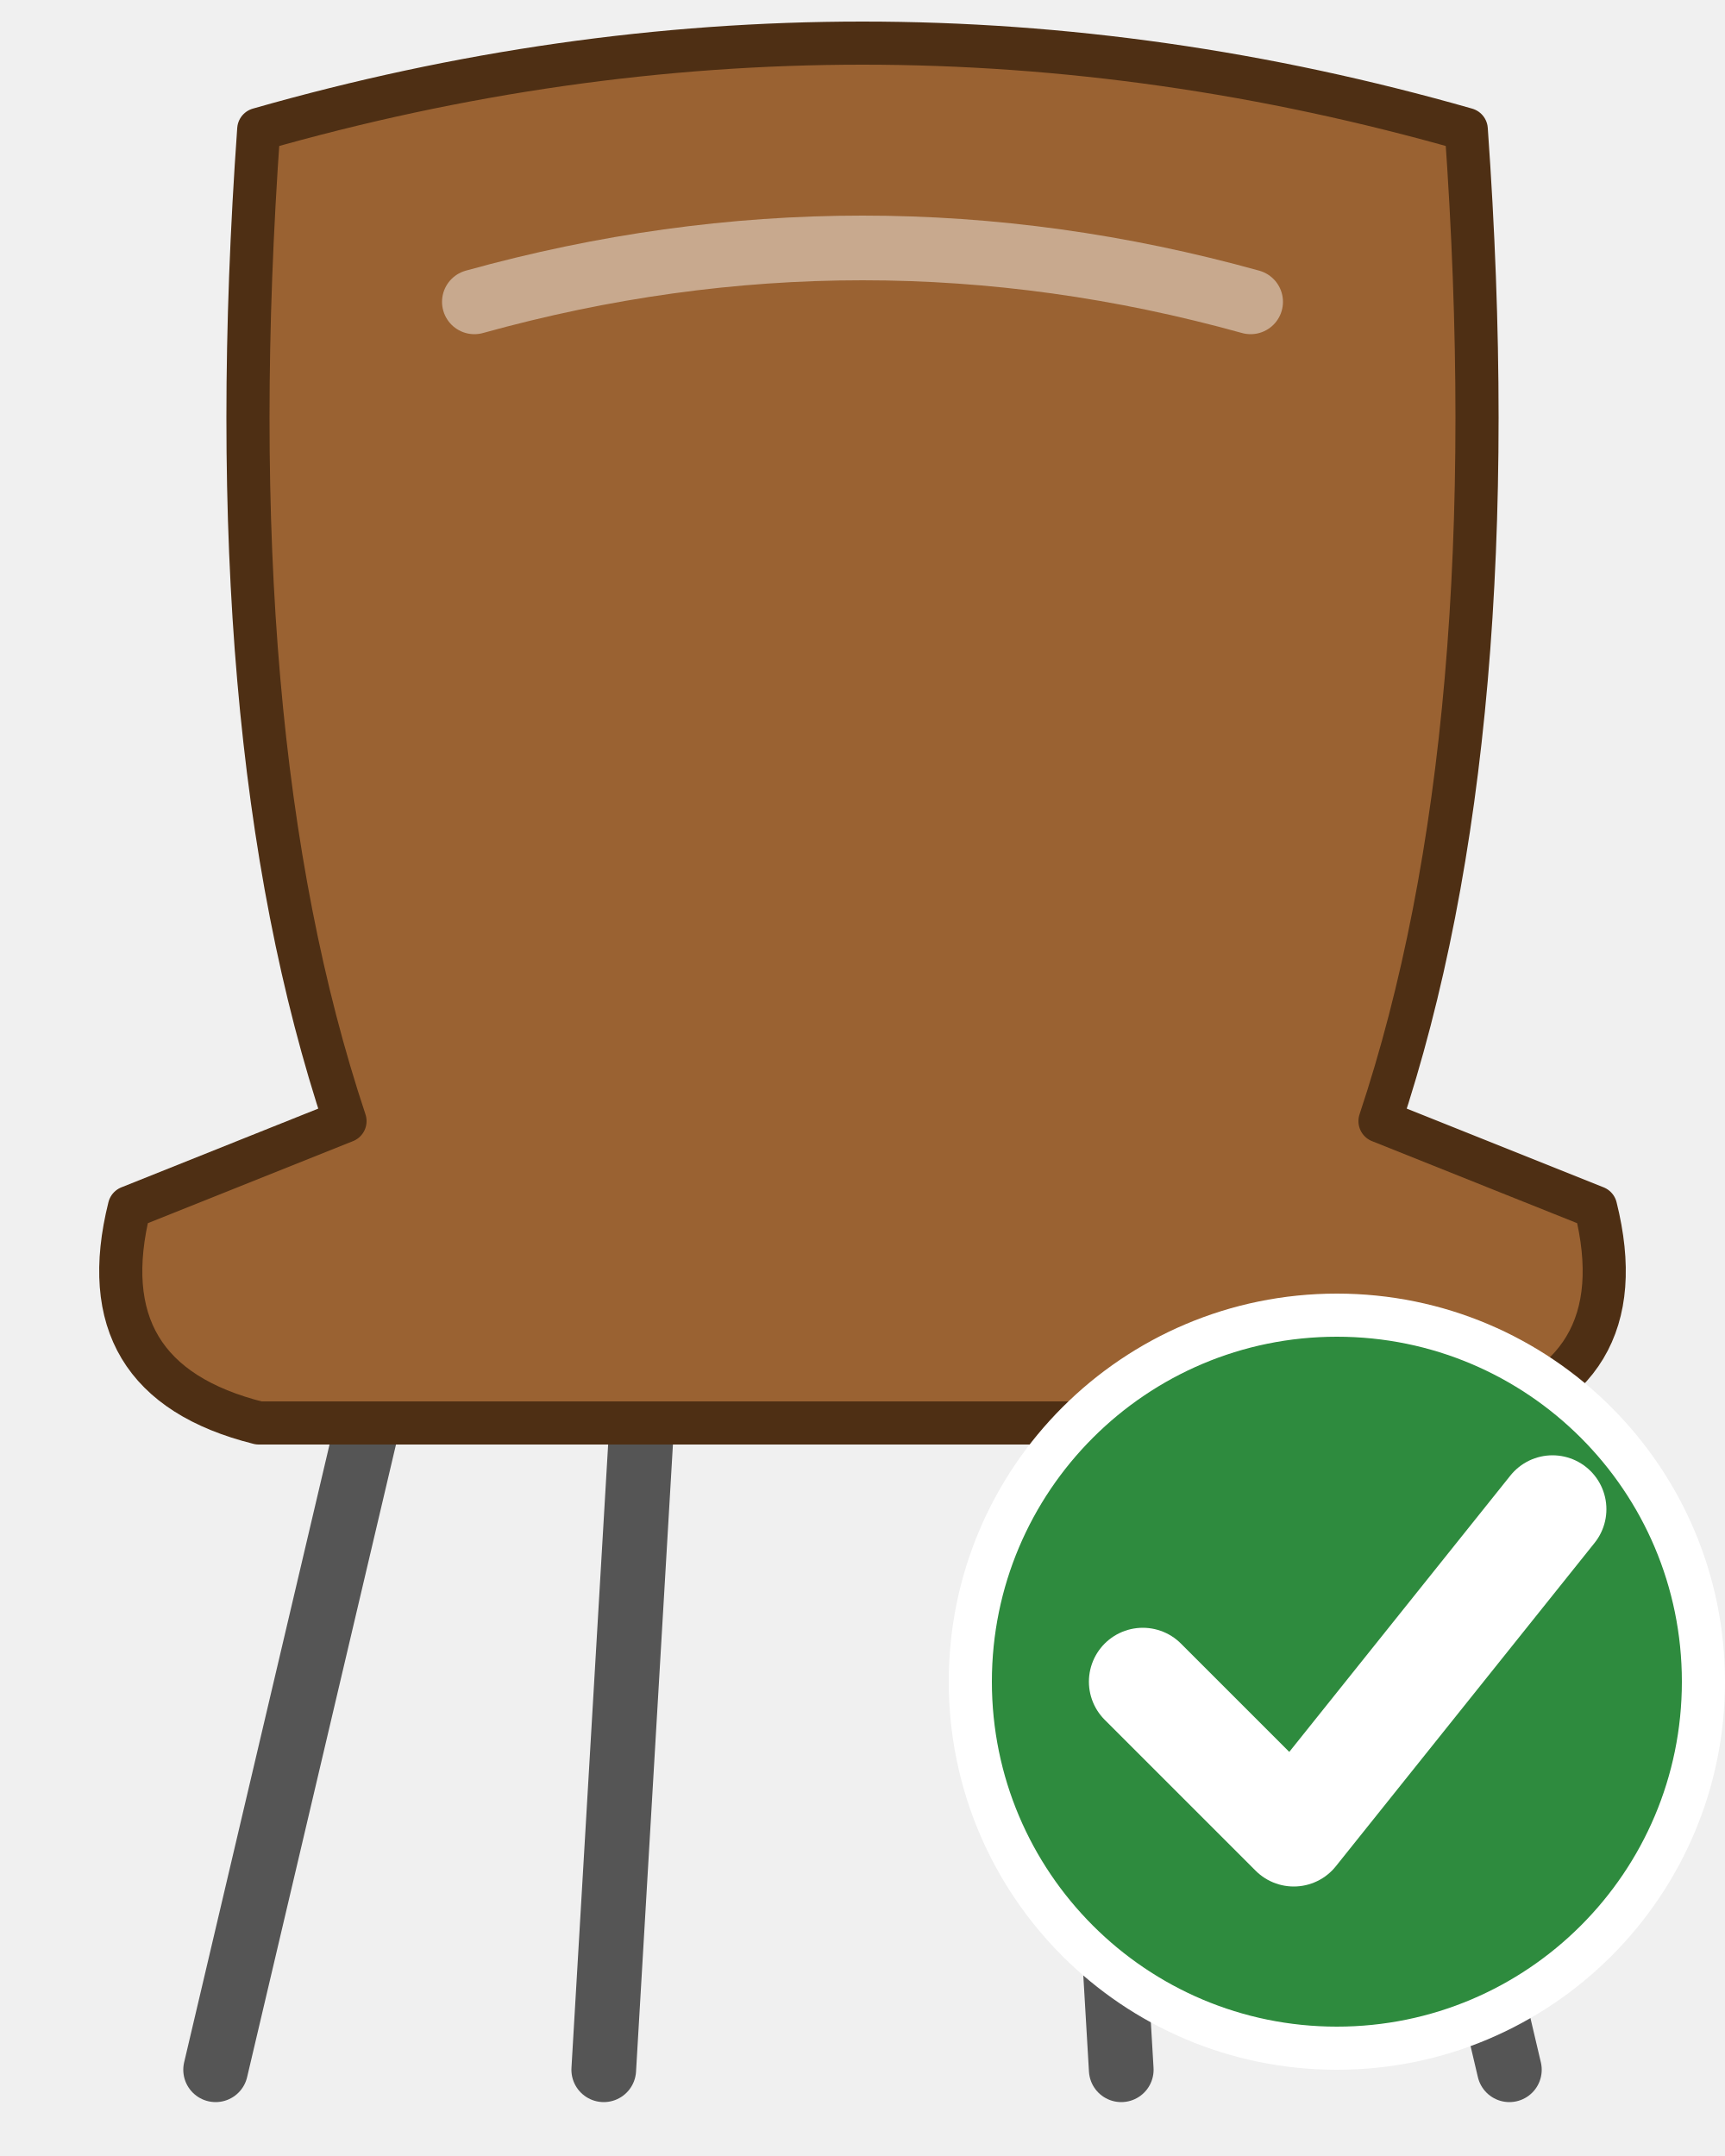
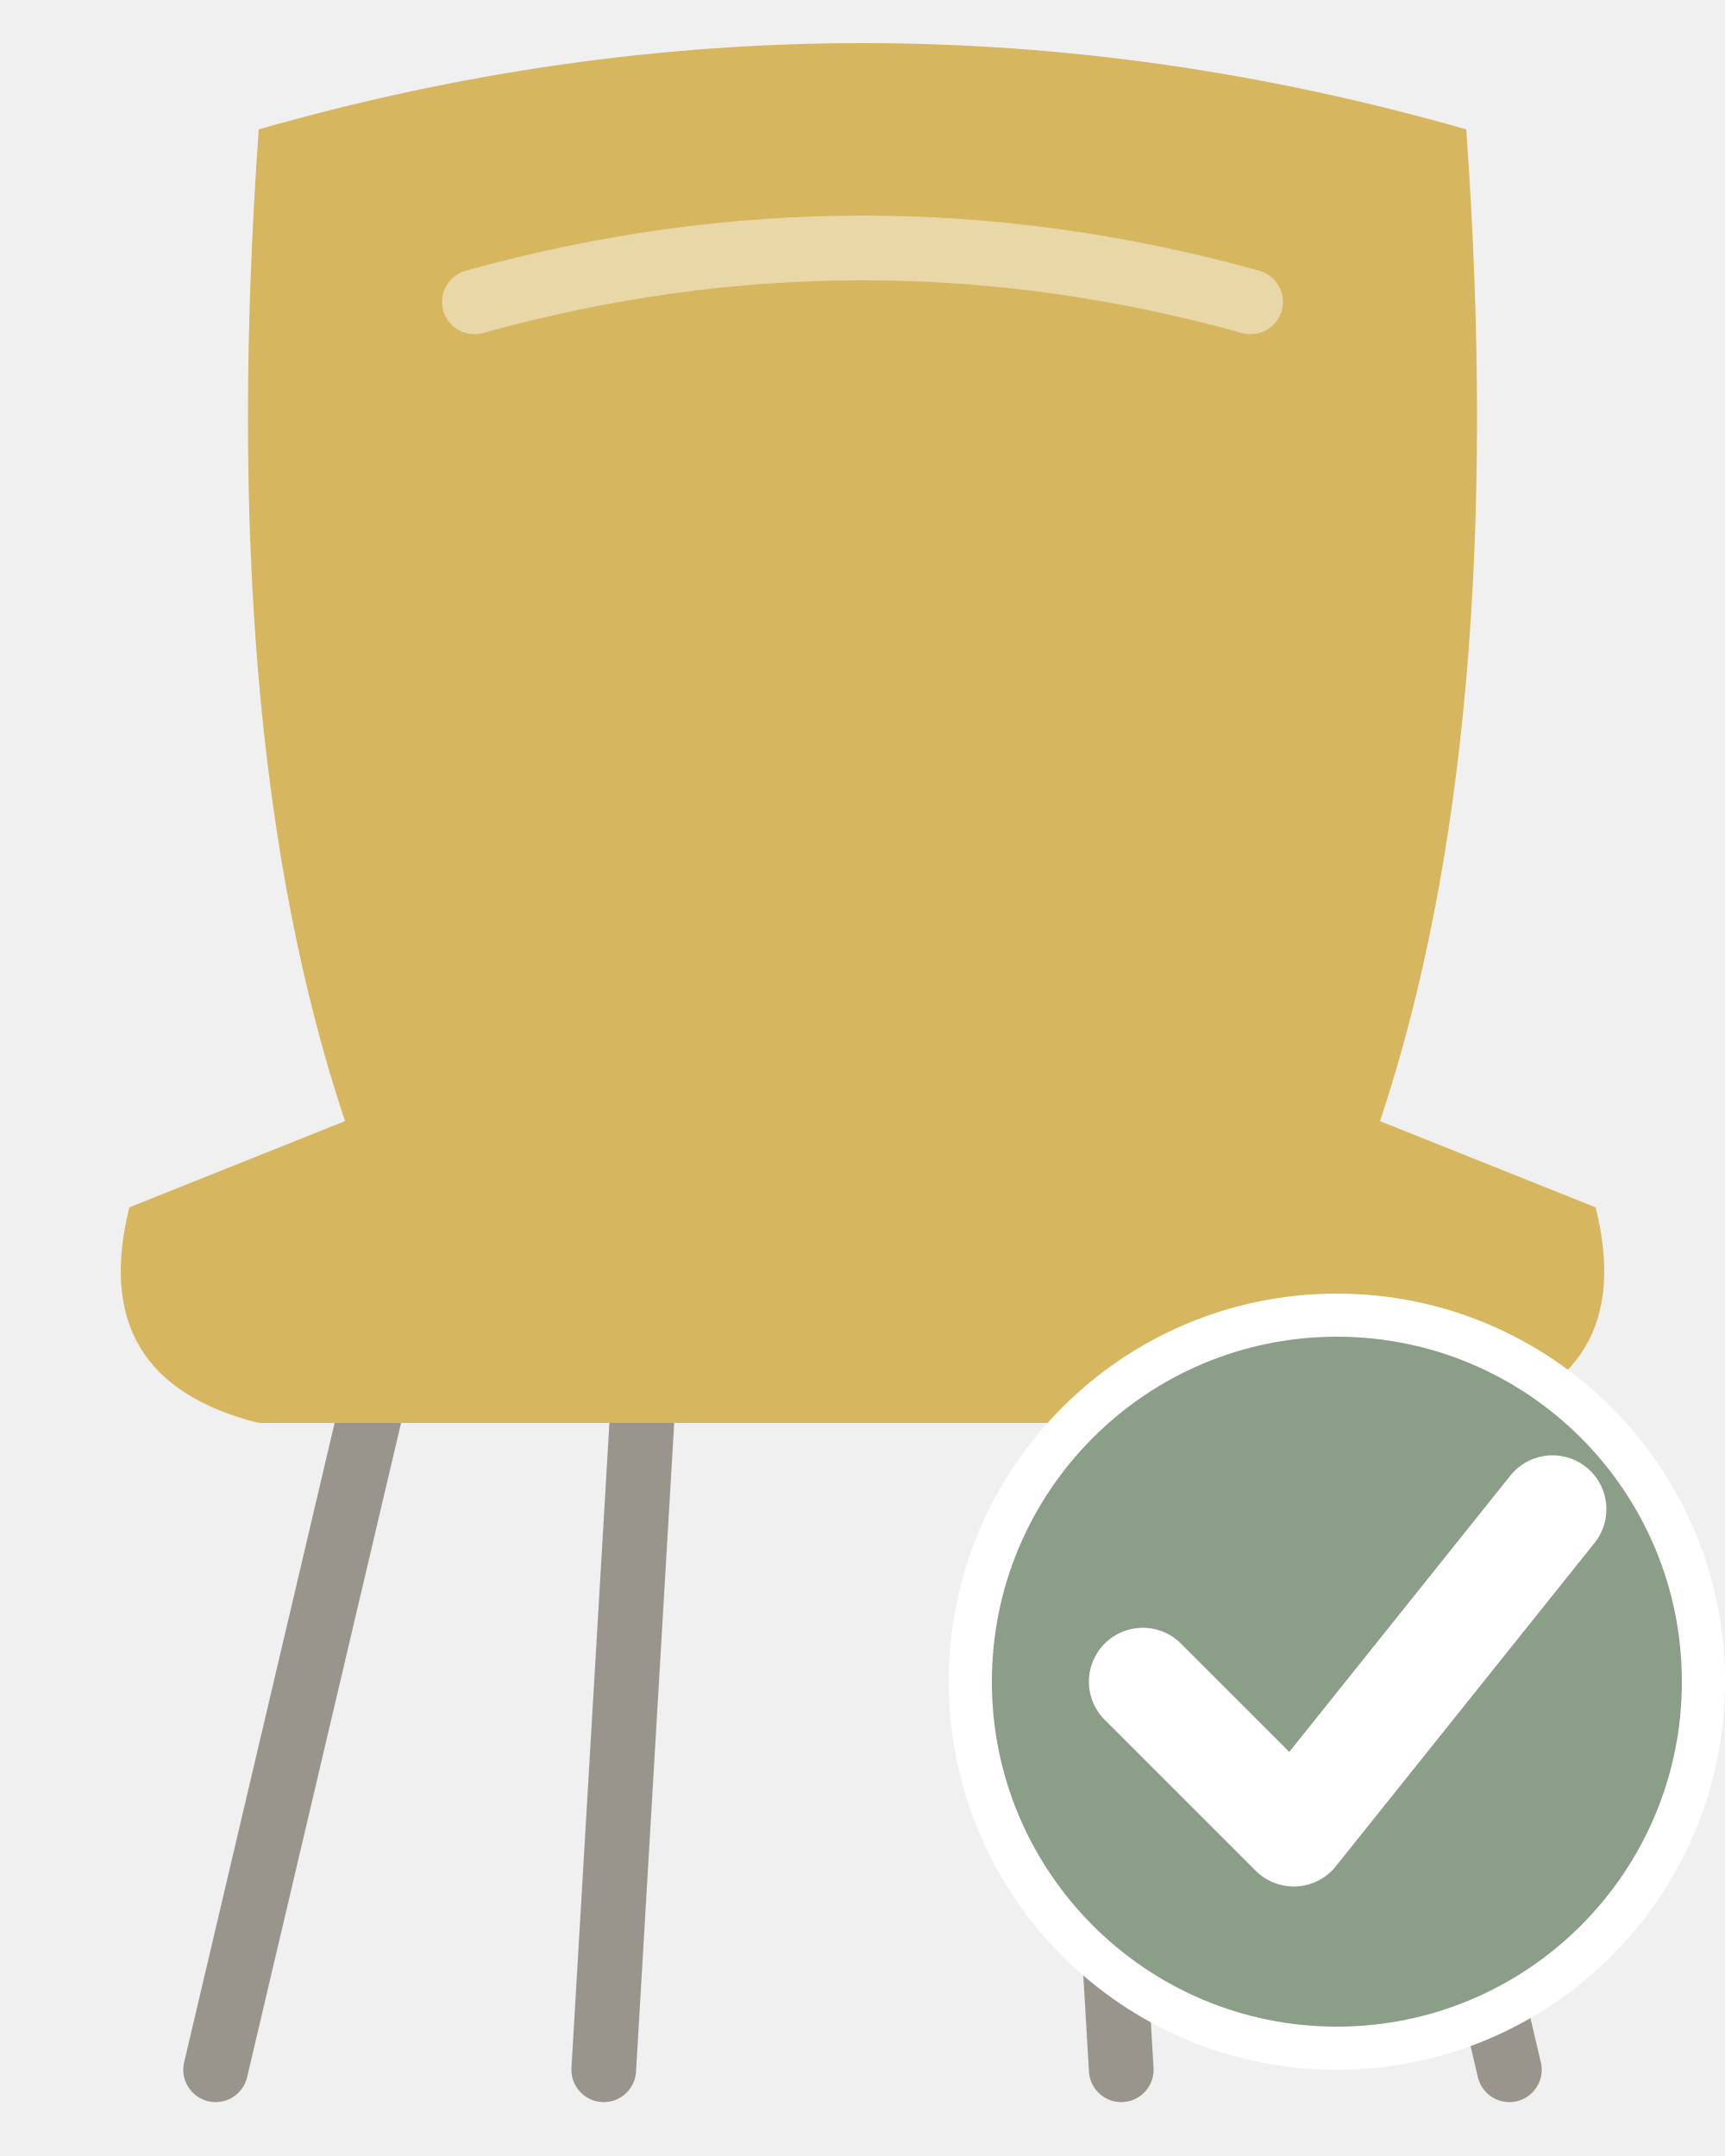
<svg xmlns="http://www.w3.org/2000/svg" viewBox="0 0 80 100" width="80" height="100">
-   <g stroke="#4E2F14" stroke-width="2" stroke-linejoin="round" stroke-linecap="round">
-     <path d="M18 62 L10 96 M62 62 L70 96 M30 62 L28 96 M50 62 L52 96" fill="none" stroke="#555" stroke-width="3" />
-     <path d="M12 6 Q40 -2 68 6 Q70 34 64 52 L74 56 Q76 64 68 66 L12 66 Q4 64 6 56 L16 52 Q10 34 12 6 Z" fill="#9A6232" />
+   <g stroke-linejoin="round" stroke-linecap="round">
+     <path d="M18 62 L10 96 M62 62 L70 96 M30 62 L28 96 M50 62 L52 96" fill="none" stroke="#99958C" stroke-width="3" />
+     <path d="M12 6 Q40 -2 68 6 Q70 34 64 52 L74 56 Q76 64 68 66 L12 66 Q4 64 6 56 L16 52 Q10 34 12 6 Z" fill="#D6B65E" />
    <path d="M22 14 Q40 9 58 14" fill="none" stroke="#fff" stroke-width="3" opacity="0.45" />
  </g>
-   <circle cx="62" cy="78" r="17" fill="#2E8B3E" stroke="#fff" stroke-width="2" />
+   <circle cx="62" cy="78" r="17" fill="#8B9E87" stroke="#fff" stroke-width="2" />
  <path d="M53 78 L60 85 L72 70" fill="none" stroke="#fff" stroke-width="5" stroke-linecap="round" stroke-linejoin="round" />
</svg>
